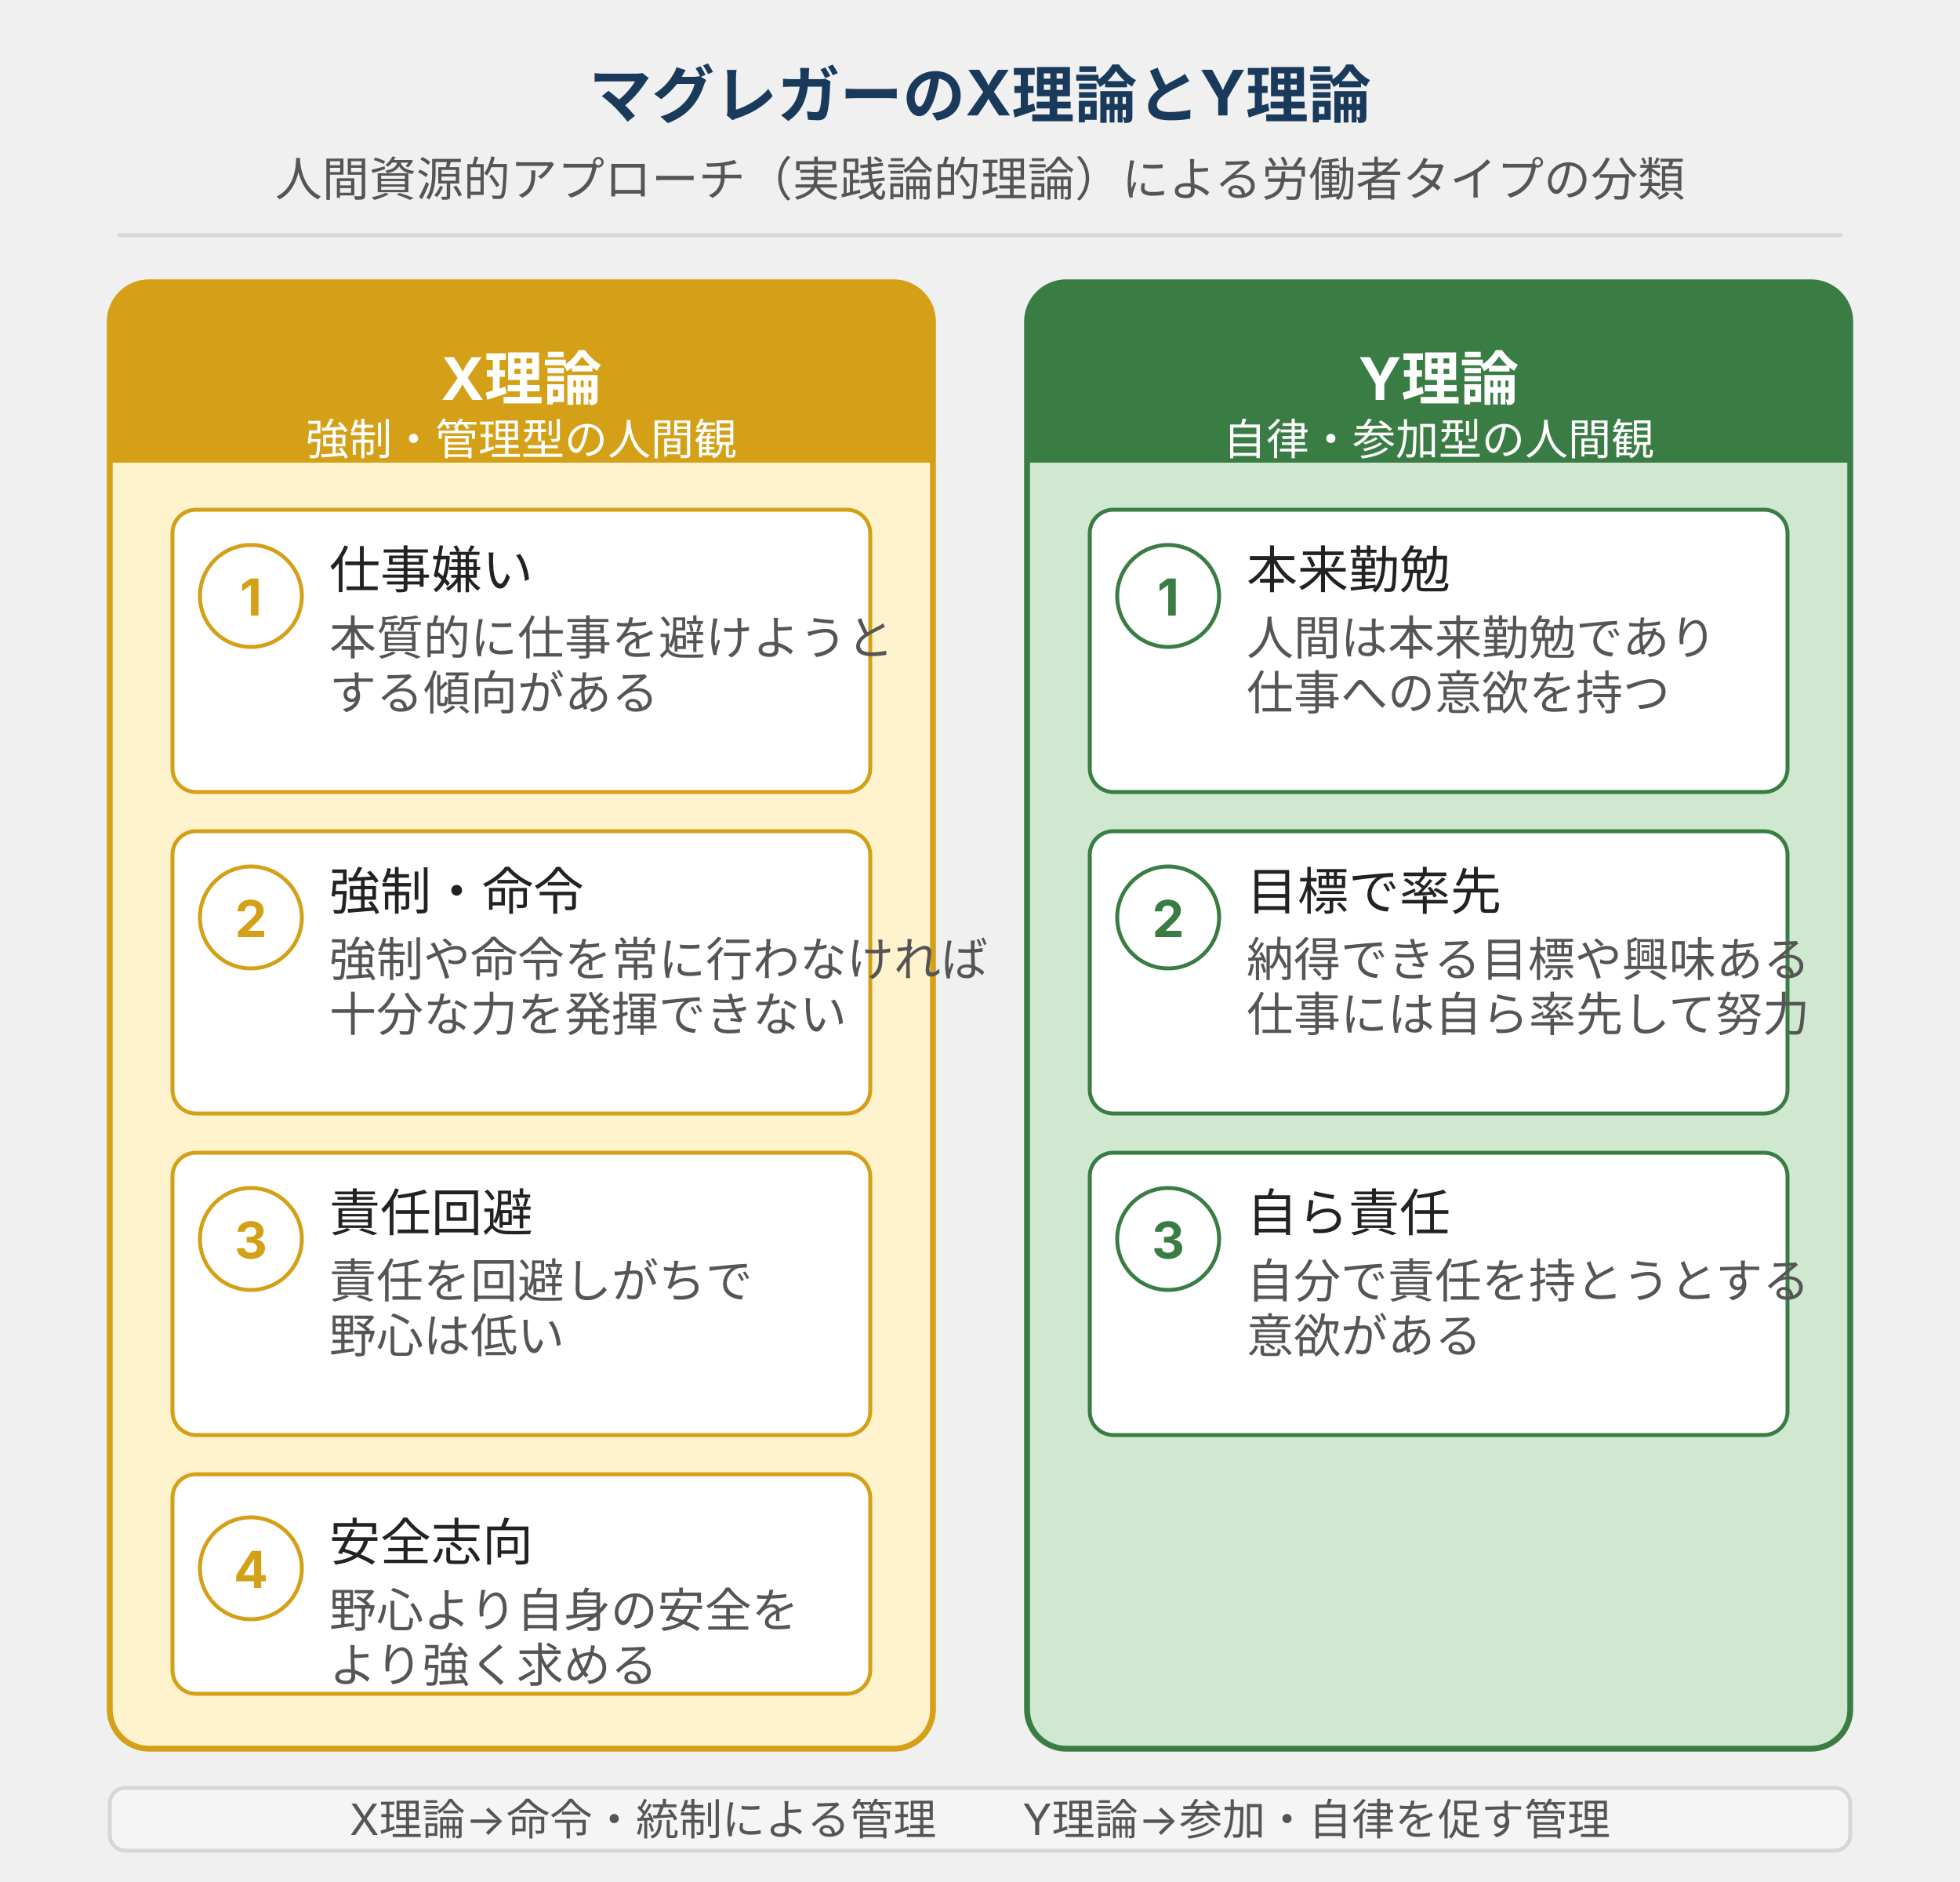
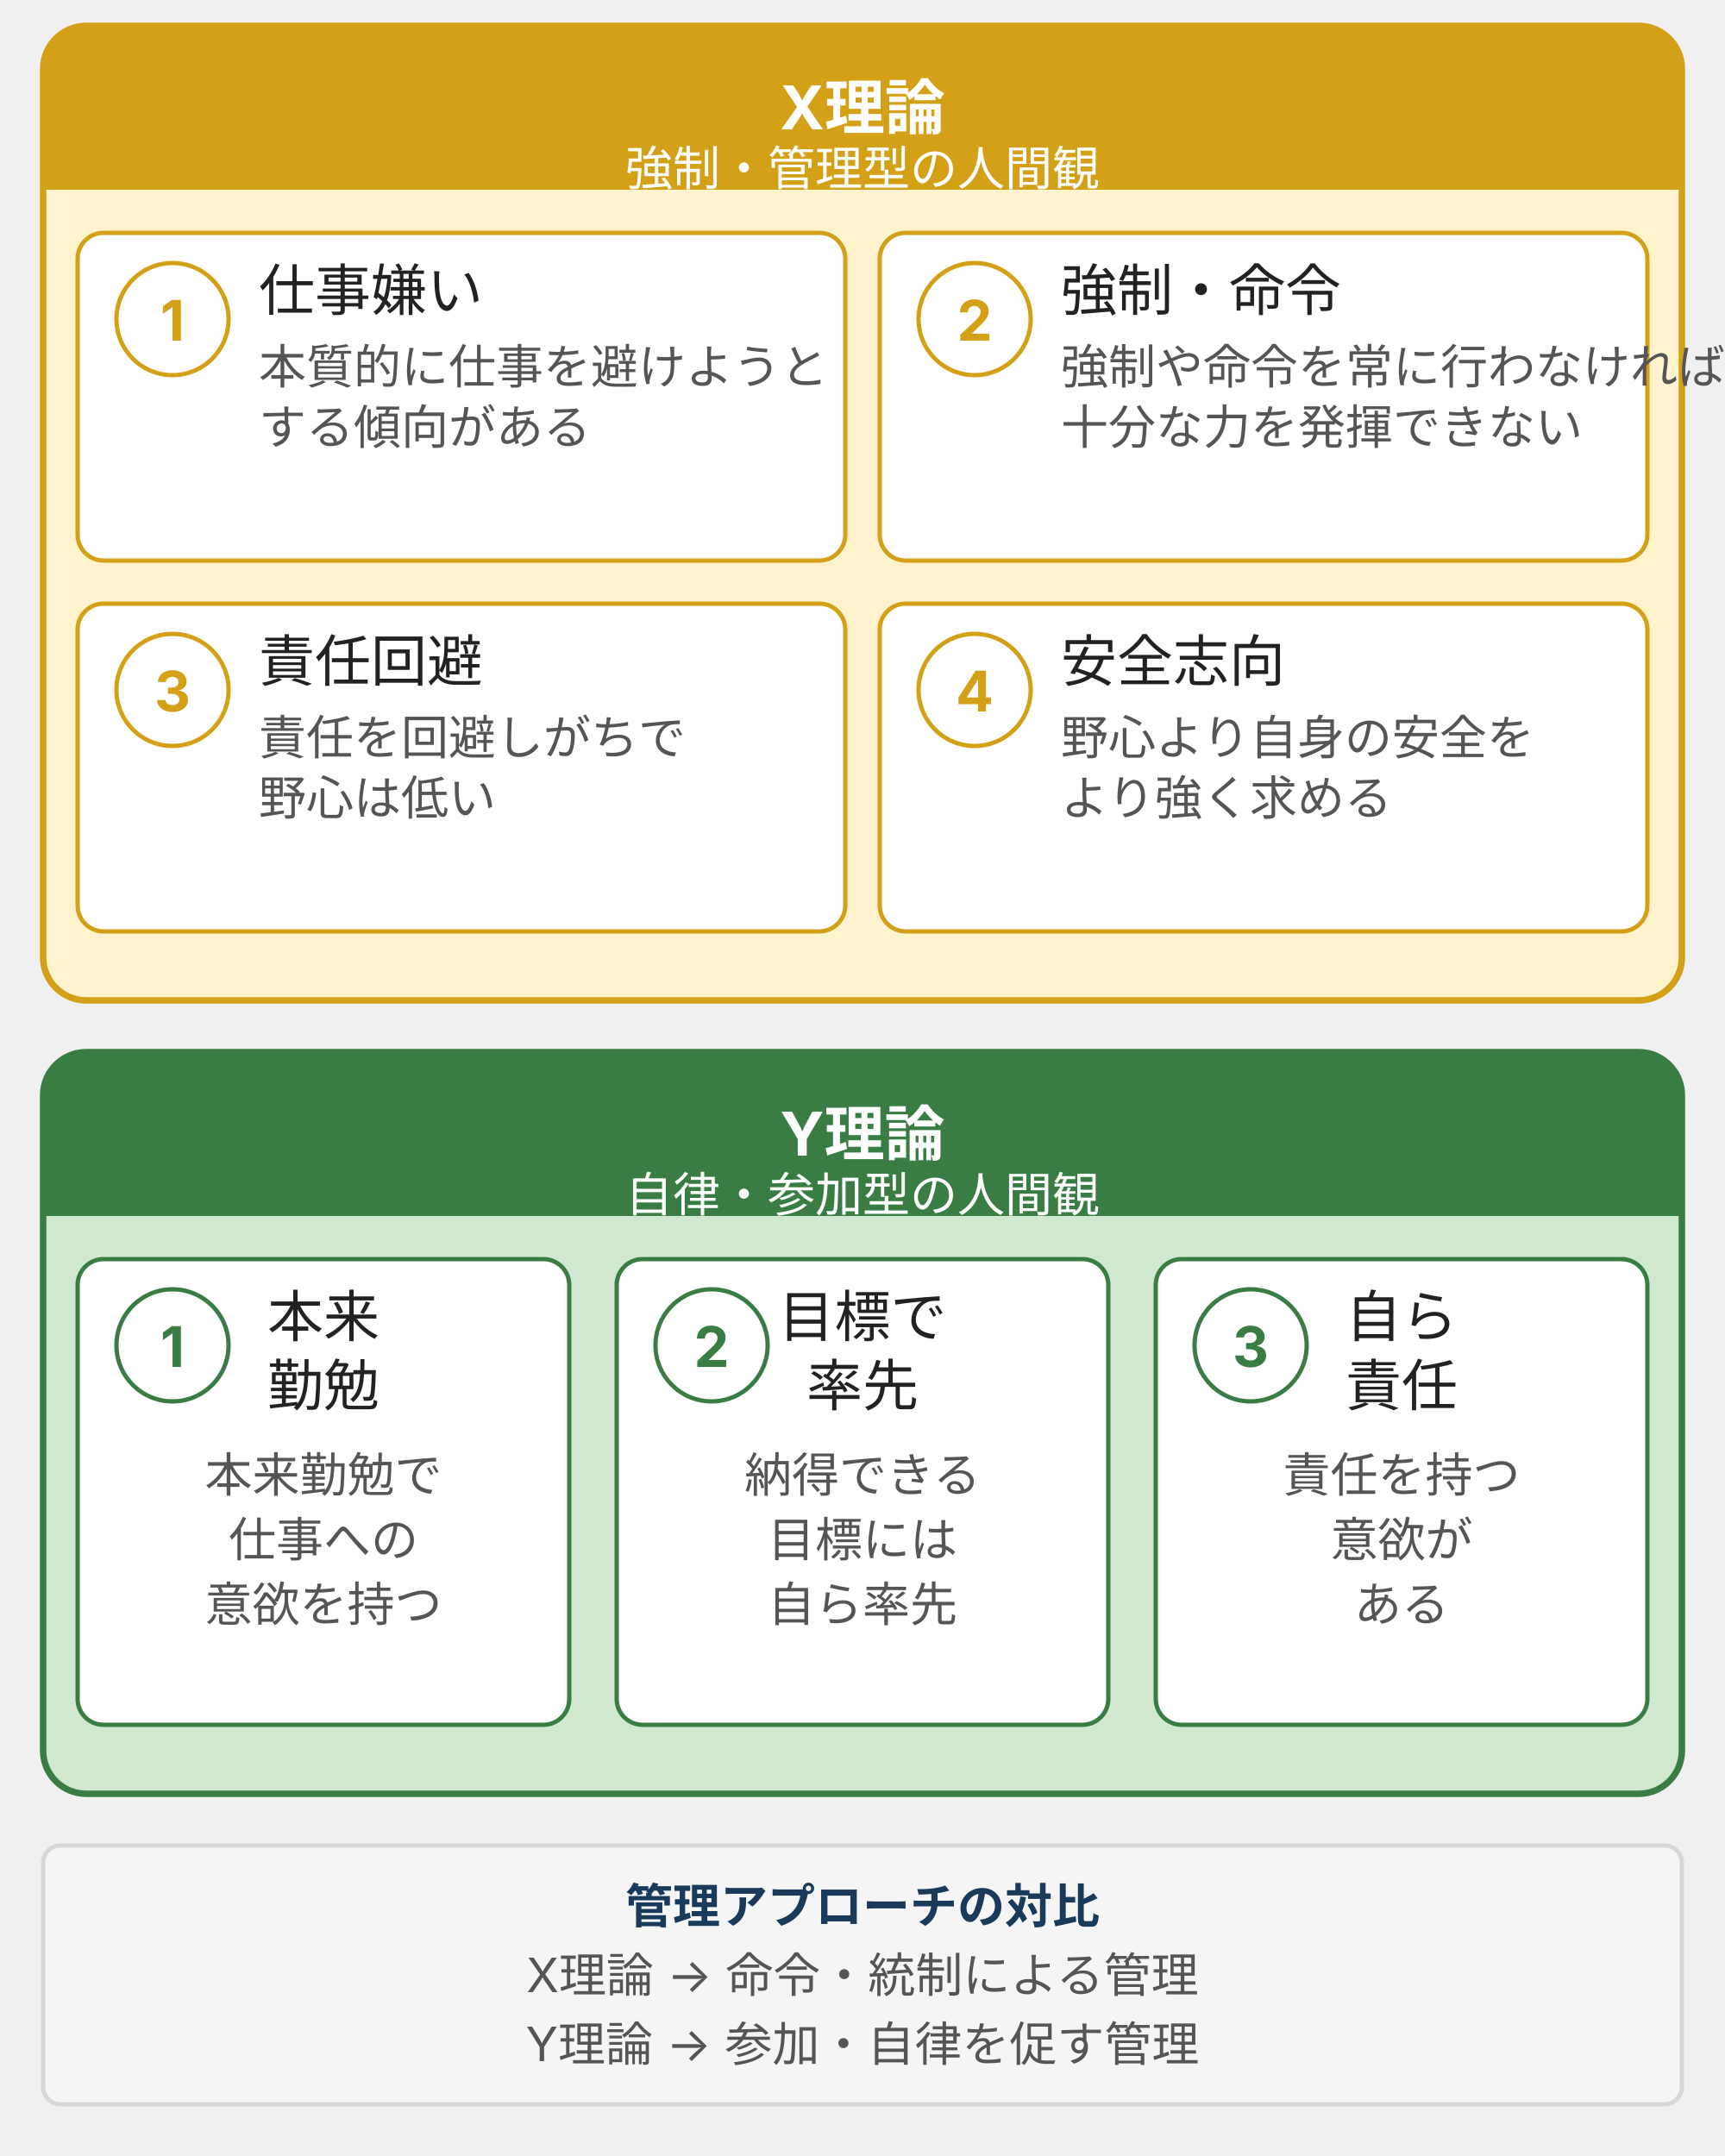
- <svg xmlns="http://www.w3.org/2000/svg" viewBox="0 0 500 480" style="max-width:500px;width:100%" role="img" aria-label="マグレガーのX理論とY理論の2カラム比較。X理論は仕事嫌い・強制命令・責任回避・安全志向、Y理論は自律・目標で率先・自ら責任を特徴とする">
+ <svg xmlns="http://www.w3.org/2000/svg" viewBox="0 0 400 500" style="max-width:400px;width:100%" width="400" height="500" role="img" aria-label="マグレガーのX理論とY理論の2カラム比較。X理論は仕事嫌い・強制命令・責任回避・安全志向、Y理論は自律・目標で率先・自ら責任を特徴とする">
  <defs>
    <style>
      text { font-family: Inter, "Noto Sans JP", "Hiragino Kaku Gothic ProN", sans-serif; }
-       .t-title   { font-size: 16px; font-weight: bold; fill: #1a3a5c; }
-       .t-sub     { font-size: 12px; fill: #555; }
-       .t-head    { font-size: 15px; font-weight: bold; fill: #1a3a5c; }
+       .t-sub     { font-size: 11px; fill: #555; }
      .t-label   { font-size: 13px; fill: #222; }
-       .t-note    { font-size: 12px; fill: #555; }
-       .t-axis    { font-size: 11px; font-weight: bold; fill: #8a8a8a; }
+       .t-note    { font-size: 11px; fill: #555; }
      .t-foot    { font-size: 11px; fill: #555; }
      /* warn寄り = X理論 */
-       .box-warn  { fill: #fff3cd; stroke: #d4a017; stroke-width: 1.5; } /* warn bg / warn stroke */
-       .hdr-warn  { fill: #d4a017; }                                      /* warn stroke = header fill */
-       .hdr-warn-text { font-size: 15px; font-weight: bold; fill: #ffffff; }
-       .item-warn { fill: #ffffff; stroke: #d4a017; stroke-width: 1; }   /* white fill + warn stroke */
-       .num-warn  { font-size: 13px; font-weight: bold; fill: #d4a017; } /* warn stroke = badge text */
+       .box-warn  { fill: #fff3cd; stroke: #d4a017; stroke-width: 1.5; }
+       .hdr-warn  { fill: #d4a017; }
+       .hdr-warn-text { font-size: 14px; font-weight: bold; fill: #ffffff; }
+       .item-warn { fill: #ffffff; stroke: #d4a017; stroke-width: 1; }
+       .num-warn  { font-size: 13px; font-weight: bold; fill: #d4a017; }
      /* positive寄り = Y理論 */
-       .box-pos   { fill: #d0e8d0; stroke: #3a7d44; stroke-width: 1.5; } /* positive bg / stroke */
-       .hdr-pos   { fill: #3a7d44; }                                      /* positive stroke = header fill */
-       .hdr-pos-text { font-size: 15px; font-weight: bold; fill: #ffffff; }
-       .item-pos  { fill: #ffffff; stroke: #3a7d44; stroke-width: 1; }   /* white fill + positive stroke */
-       .num-pos   { font-size: 13px; font-weight: bold; fill: #3a7d44; } /* positive stroke = badge text */
+       .box-pos   { fill: #d0e8d0; stroke: #3a7d44; stroke-width: 1.5; }
+       .hdr-pos   { fill: #3a7d44; }
+       .hdr-pos-text { font-size: 14px; font-weight: bold; fill: #ffffff; }
+       .item-pos  { fill: #ffffff; stroke: #3a7d44; stroke-width: 1; }
+       .num-pos   { font-size: 13px; font-weight: bold; fill: #3a7d44; }
    </style>
  </defs>
-   <text class="t-title" x="250" y="30" text-anchor="middle">マグレガーのX理論とY理論</text>
-   <text class="t-sub" x="250" y="50" text-anchor="middle">人間資源的アプローチ（実践論的理論）による労働者タイプの分類</text>
-   <line x1="30" y1="60" x2="470" y2="60" stroke="#d7d7d7" stroke-width="1" />
-   <rect class="box-warn" x="28" y="72" width="210" height="374" rx="10" />
-   <rect class="hdr-warn" x="28" y="72" width="210" height="46" rx="10" />
-   <rect class="hdr-warn" x="28" y="100" width="210" height="18" />
-   <text class="hdr-warn-text" x="133" y="102" text-anchor="middle">X理論</text>
-   <text style="font-size:11px;fill:#ffffff;" x="133" y="116" text-anchor="middle">強制・管理型の人間観</text>
-   <rect class="item-warn" x="44" y="130" width="178" height="72" rx="6" />
-   <circle class="item-warn" cx="64" cy="152" r="13" />
-   <text class="num-warn" x="64" y="157" text-anchor="middle">1</text>
-   <text class="t-label" x="84" y="150">仕事嫌い</text>
-   <text class="t-note" x="84" y="167">本質的に仕事を避けようと</text>
-   <text class="t-note" x="84" y="181">する傾向がある</text>
-   <rect class="item-warn" x="44" y="212" width="178" height="72" rx="6" />
-   <circle class="item-warn" cx="64" cy="234" r="13" />
-   <text class="num-warn" x="64" y="239" text-anchor="middle">2</text>
-   <text class="t-label" x="84" y="232">強制・命令</text>
-   <text class="t-note" x="84" y="249">強制や命令を常に行わなければ</text>
-   <text class="t-note" x="84" y="263">十分な力を発揮できない</text>
-   <rect class="item-warn" x="44" y="294" width="178" height="72" rx="6" />
-   <circle class="item-warn" cx="64" cy="316" r="13" />
-   <text class="num-warn" x="64" y="321" text-anchor="middle">3</text>
-   <text class="t-label" x="84" y="314">責任回避</text>
-   <text class="t-note" x="84" y="331">責任を回避しがちで</text>
-   <text class="t-note" x="84" y="345">野心は低い</text>
-   <rect class="item-warn" x="44" y="376" width="178" height="56" rx="6" />
-   <circle class="item-warn" cx="64" cy="400" r="13" />
-   <text class="num-warn" x="64" y="405" text-anchor="middle">4</text>
-   <text class="t-label" x="84" y="398">安全志向</text>
-   <text class="t-note" x="84" y="415">野心より自身の安全を</text>
-   <text class="t-note" x="84" y="429">より強く求める</text>
-   <rect class="box-pos" x="262" y="72" width="210" height="374" rx="10" />
-   <rect class="hdr-pos" x="262" y="72" width="210" height="46" rx="10" />
-   <rect class="hdr-pos" x="262" y="100" width="210" height="18" />
-   <text class="hdr-pos-text" x="367" y="102" text-anchor="middle">Y理論</text>
-   <text style="font-size:11px;fill:#ffffff;" x="367" y="116" text-anchor="middle">自律・参加型の人間観</text>
-   <rect class="item-pos" x="278" y="130" width="178" height="72" rx="6" />
-   <circle class="item-pos" cx="298" cy="152" r="13" />
-   <text class="num-pos" x="298" y="157" text-anchor="middle">1</text>
-   <text class="t-label" x="318" y="150">本来勤勉</text>
-   <text class="t-note" x="318" y="167">人間は本来勤勉であり</text>
-   <text class="t-note" x="318" y="181">仕事への意欲を持つ</text>
-   <rect class="item-pos" x="278" y="212" width="178" height="72" rx="6" />
-   <circle class="item-pos" cx="298" cy="234" r="13" />
-   <text class="num-pos" x="298" y="239" text-anchor="middle">2</text>
-   <text class="t-label" x="318" y="232">目標で率先</text>
-   <text class="t-note" x="318" y="249">納得できる目標や興味ある</text>
-   <text class="t-note" x="318" y="263">仕事には自ら率先して努力</text>
-   <rect class="item-pos" x="278" y="294" width="178" height="72" rx="6" />
-   <circle class="item-pos" cx="298" cy="316" r="13" />
-   <text class="num-pos" x="298" y="321" text-anchor="middle">3</text>
-   <text class="t-label" x="318" y="314">自ら責任</text>
-   <text class="t-note" x="318" y="331">自分で責任を持とうとする</text>
-   <text class="t-note" x="318" y="345">意欲がある</text>
-   <rect x="28" y="456" width="444" height="16" rx="4" fill="#f5f5f5" stroke="#d7d7d7" stroke-width="1" />
-   <text class="t-foot" x="250" y="468" text-anchor="middle">X理論→命令・統制による管理　　Y理論→参加・自律を促す管理</text>
+   <rect class="box-warn" x="10" y="6" width="380" height="226" rx="10" />
+   <rect class="hdr-warn" x="10" y="6" width="380" height="38" rx="10" />
+   <rect class="hdr-warn" x="10" y="30" width="380" height="14" />
+   <text class="hdr-warn-text" x="200" y="30" text-anchor="middle">X理論</text>
+   <text style="font-size:11px;fill:#ffffff;" x="200" y="43" text-anchor="middle">強制・管理型の人間観</text>
+   <rect class="item-warn" x="18" y="54" width="178" height="76" rx="6" />
+   <circle class="item-warn" cx="40" cy="74" r="13" />
+   <text class="num-warn" x="40" y="79" text-anchor="middle">1</text>
+   <text class="t-label" x="60" y="72">仕事嫌い</text>
+   <text class="t-note" x="60" y="89">本質的に仕事を避けようと</text>
+   <text class="t-note" x="60" y="103">する傾向がある</text>
+   <rect class="item-warn" x="204" y="54" width="178" height="76" rx="6" />
+   <circle class="item-warn" cx="226" cy="74" r="13" />
+   <text class="num-warn" x="226" y="79" text-anchor="middle">2</text>
+   <text class="t-label" x="246" y="72">強制・命令</text>
+   <text class="t-note" x="246" y="89">強制や命令を常に行わなければ</text>
+   <text class="t-note" x="246" y="103">十分な力を発揮できない</text>
+   <rect class="item-warn" x="18" y="140" width="178" height="76" rx="6" />
+   <circle class="item-warn" cx="40" cy="160" r="13" />
+   <text class="num-warn" x="40" y="165" text-anchor="middle">3</text>
+   <text class="t-label" x="60" y="158">責任回避</text>
+   <text class="t-note" x="60" y="175">責任を回避しがちで</text>
+   <text class="t-note" x="60" y="189">野心は低い</text>
+   <rect class="item-warn" x="204" y="140" width="178" height="76" rx="6" />
+   <circle class="item-warn" cx="226" cy="160" r="13" />
+   <text class="num-warn" x="226" y="165" text-anchor="middle">4</text>
+   <text class="t-label" x="246" y="158">安全志向</text>
+   <text class="t-note" x="246" y="175">野心より自身の安全を</text>
+   <text class="t-note" x="246" y="189">より強く求める</text>
+   <rect class="box-pos" x="10" y="244" width="380" height="172" rx="10" />
+   <rect class="hdr-pos" x="10" y="244" width="380" height="38" rx="10" />
+   <rect class="hdr-pos" x="10" y="268" width="380" height="14" />
+   <text class="hdr-pos-text" x="200" y="268" text-anchor="middle">Y理論</text>
+   <text style="font-size:11px;fill:#ffffff;" x="200" y="281" text-anchor="middle">自律・参加型の人間観</text>
+   <rect class="item-pos" x="18" y="292" width="114" height="108" rx="6" />
+   <circle class="item-pos" cx="40" cy="312" r="13" />
+   <text class="num-pos" x="40" y="317" text-anchor="middle">1</text>
+   <text class="t-label" x="75" y="310" text-anchor="middle">本来</text>
+   <text class="t-label" x="75" y="326" text-anchor="middle">勤勉</text>
+   <text class="t-note" x="75" y="346" text-anchor="middle">本来勤勉で</text>
+   <text class="t-note" x="75" y="361" text-anchor="middle">仕事への</text>
+   <text class="t-note" x="75" y="376" text-anchor="middle">意欲を持つ</text>
+   <rect class="item-pos" x="143" y="292" width="114" height="108" rx="6" />
+   <circle class="item-pos" cx="165" cy="312" r="13" />
+   <text class="num-pos" x="165" y="317" text-anchor="middle">2</text>
+   <text class="t-label" x="200" y="310" text-anchor="middle">目標で</text>
+   <text class="t-label" x="200" y="326" text-anchor="middle">率先</text>
+   <text class="t-note" x="200" y="346" text-anchor="middle">納得できる</text>
+   <text class="t-note" x="200" y="361" text-anchor="middle">目標には</text>
+   <text class="t-note" x="200" y="376" text-anchor="middle">自ら率先</text>
+   <rect class="item-pos" x="268" y="292" width="114" height="108" rx="6" />
+   <circle class="item-pos" cx="290" cy="312" r="13" />
+   <text class="num-pos" x="290" y="317" text-anchor="middle">3</text>
+   <text class="t-label" x="325" y="310" text-anchor="middle">自ら</text>
+   <text class="t-label" x="325" y="326" text-anchor="middle">責任</text>
+   <text class="t-note" x="325" y="346" text-anchor="middle">責任を持つ</text>
+   <text class="t-note" x="325" y="361" text-anchor="middle">意欲が</text>
+   <text class="t-note" x="325" y="376" text-anchor="middle">ある</text>
+   <rect x="10" y="428" width="380" height="60" rx="4" fill="#f5f5f5" stroke="#d7d7d7" stroke-width="1" />
+   <text font-size="11" font-weight="bold" fill="#1a3a5c" x="200" y="446" text-anchor="middle">管理アプローチの対比</text>
+   <text class="t-foot" x="200" y="462" text-anchor="middle">X理論 → 命令・統制による管理</text>
+   <text class="t-foot" x="200" y="478" text-anchor="middle">Y理論 → 参加・自律を促す管理</text>
</svg>
